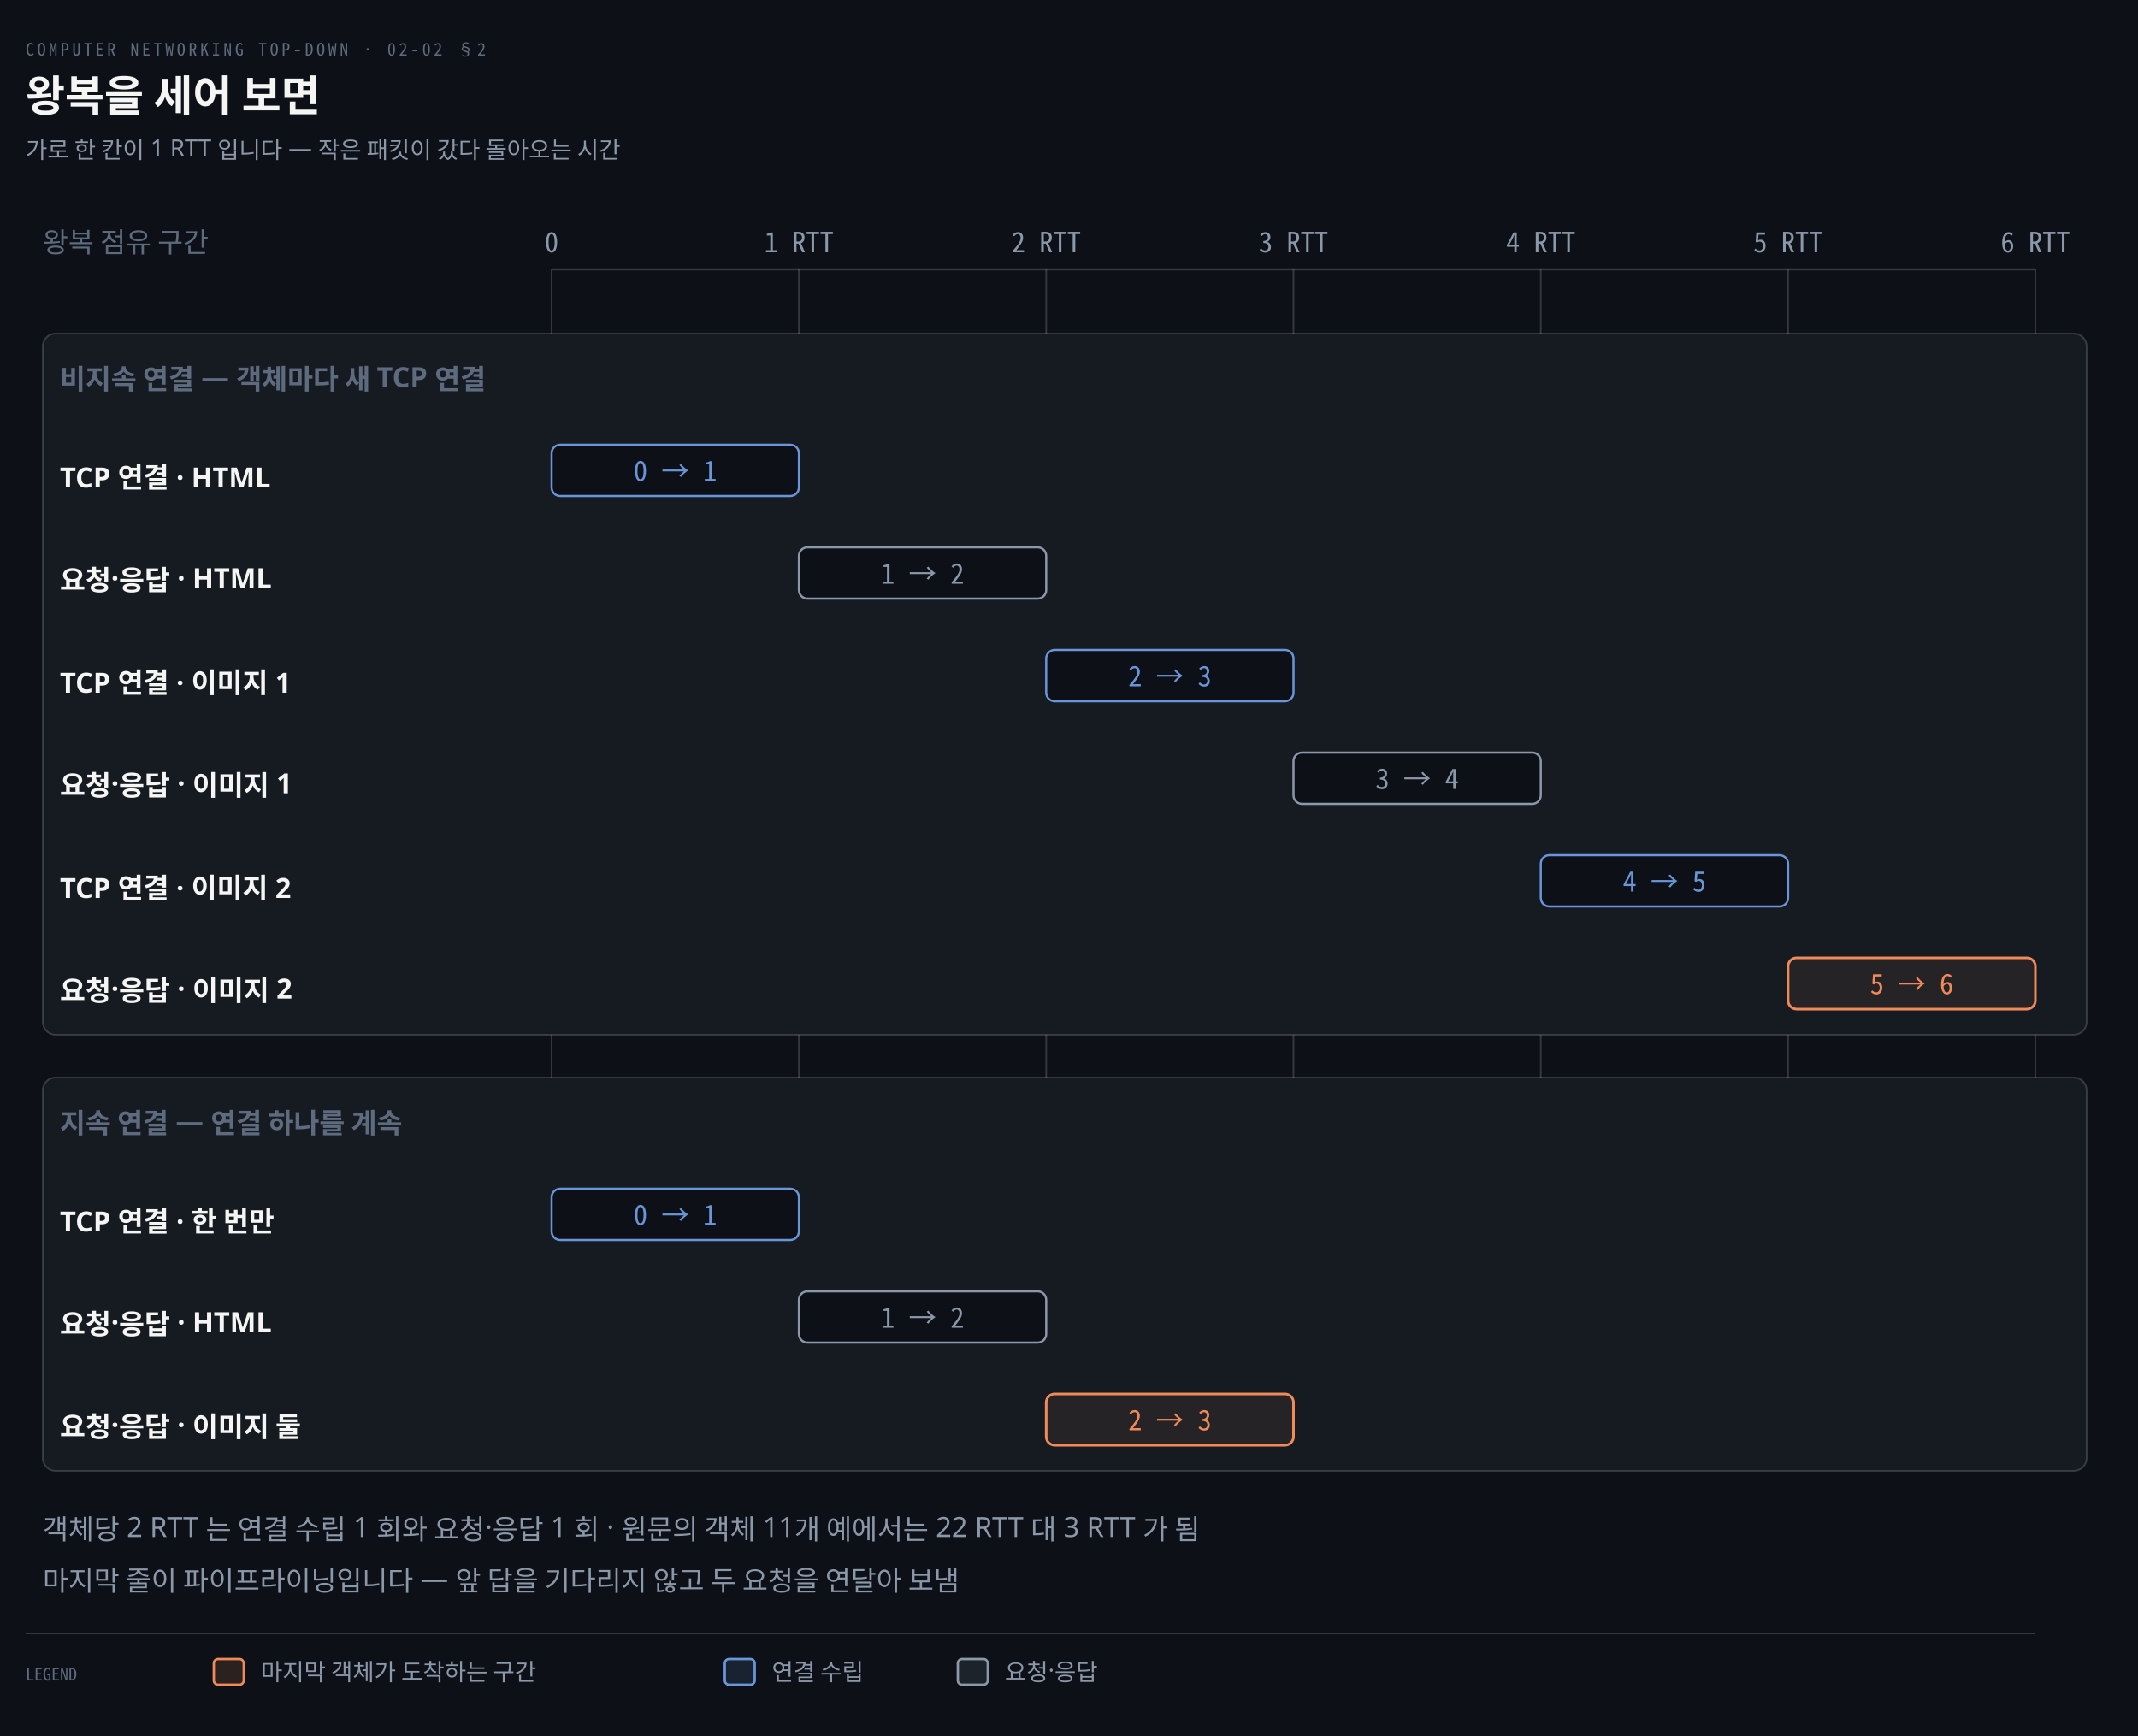
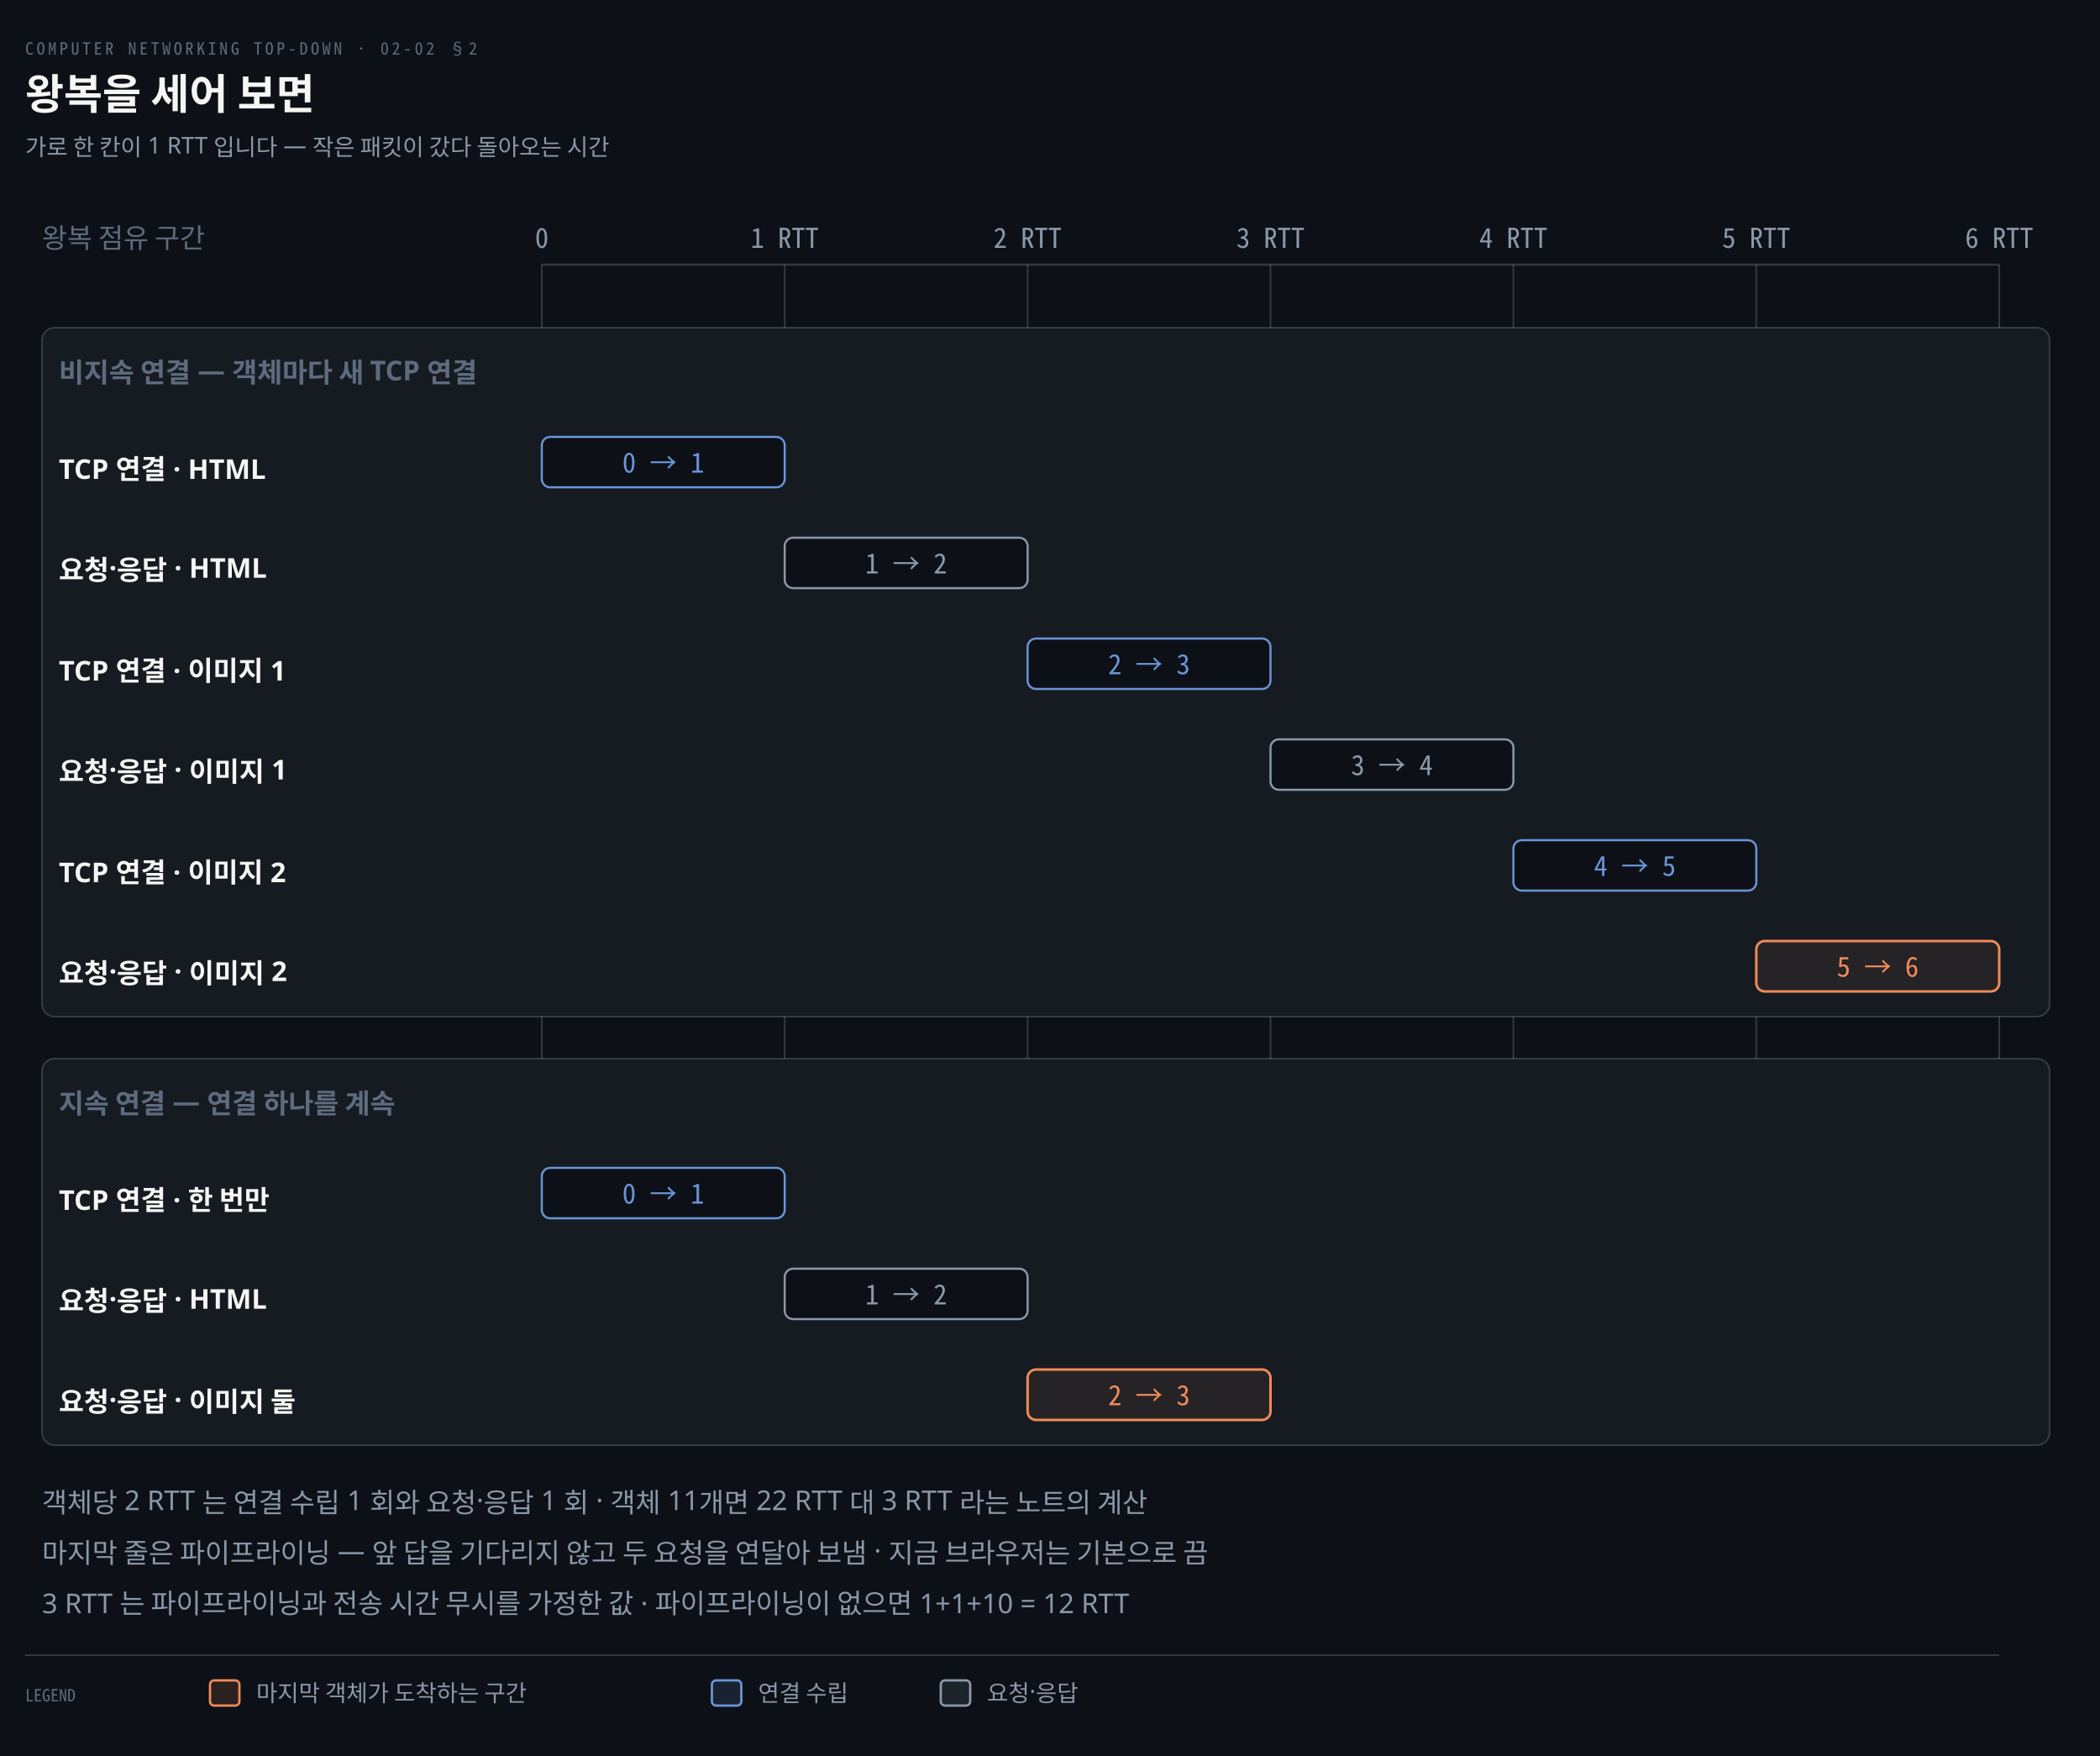
- <svg xmlns="http://www.w3.org/2000/svg" viewBox="0 0 1000 812" width="100%" role="img" aria-labelledby="dt dd">
+ <svg xmlns="http://www.w3.org/2000/svg" viewBox="0 0 1000 836" width="100%" role="img" aria-labelledby="dt dd">
  <defs>
    <marker id="ar" viewBox="0 0 8 8" refX="7" refY="4" markerWidth="6.5" markerHeight="6.5" orient="auto">
      <path d="M0 0 L8 4 L0 8 z" fill="#8B98A9" />
    </marker>
    <marker id="ok" viewBox="0 0 8 8" refX="7" refY="4" markerWidth="6.5" markerHeight="6.5" orient="auto">
      <path d="M0 0 L8 4 L0 8 z" fill="#3FB98C" />
    </marker>
    <marker id="warn" viewBox="0 0 8 8" refX="7" refY="4" markerWidth="6.5" markerHeight="6.5" orient="auto">
      <path d="M0 0 L8 4 L0 8 z" fill="#E3B341" />
    </marker>
    <marker id="bad" viewBox="0 0 8 8" refX="7" refY="4" markerWidth="6.5" markerHeight="6.5" orient="auto">
      <path d="M0 0 L8 4 L0 8 z" fill="#F0616D" />
    </marker>
    <marker id="info" viewBox="0 0 8 8" refX="7" refY="4" markerWidth="6.5" markerHeight="6.5" orient="auto">
      <path d="M0 0 L8 4 L0 8 z" fill="#6A95D8" />
    </marker>
    <marker id="acc" viewBox="0 0 8 8" refX="7" refY="4" markerWidth="6.5" markerHeight="6.5" orient="auto">
      <path d="M0 0 L8 4 L0 8 z" fill="#F08A59" />
    </marker>
    <marker id="soft" viewBox="0 0 8 8" refX="7" refY="4" markerWidth="6.5" markerHeight="6.5" orient="auto">
      <path d="M0 0 L8 4 L0 8 z" fill="#5E6B7E" />
    </marker>
  </defs>
-   <rect width="1000" height="812" fill="#0D1117" />
+   <rect width="1000" height="836" fill="#0D1117" />
  <text x="12" y="26" font-family="'Geist Mono','Noto Sans Mono CJK KR',monospace" font-size="8" letter-spacing="0.18em" fill="#5E6B7E">COMPUTER NETWORKING TOP-DOWN · 02-02 §2</text>
  <text x="12" y="52" font-family="'Geist','Apple SD Gothic Neo','Noto Sans KR','Malgun Gothic',sans-serif" font-size="20" font-weight="600" fill="#F5F5F3">왕복을 세어 보면</text>
  <text x="12" y="74" font-family="'Geist','Apple SD Gothic Neo','Noto Sans KR','Malgun Gothic',sans-serif" font-size="11" fill="#8B98A9">가로 한 칸이 1 RTT 입니다 — 작은 패킷이 갔다 돌아오는 시간</text>
  <line x1="258.0" y1="126" x2="258.0" y2="688" stroke="rgba(191,192,192,0.22)" stroke-width="0.8" />
  <text x="258.0" y="118" text-anchor="middle" font-family="'Geist Mono','Noto Sans Mono CJK KR',monospace" font-size="13" font-weight="400" fill="#8B98A9">0</text>
  <line x1="373.667" y1="126" x2="373.667" y2="688" stroke="rgba(191,192,192,0.22)" stroke-width="0.8" />
  <text x="373.667" y="118" text-anchor="middle" font-family="'Geist Mono','Noto Sans Mono CJK KR',monospace" font-size="13" font-weight="400" fill="#8B98A9">1 RTT</text>
  <line x1="489.333" y1="126" x2="489.333" y2="688" stroke="rgba(191,192,192,0.22)" stroke-width="0.8" />
  <text x="489.333" y="118" text-anchor="middle" font-family="'Geist Mono','Noto Sans Mono CJK KR',monospace" font-size="13" font-weight="400" fill="#8B98A9">2 RTT</text>
  <line x1="605.0" y1="126" x2="605.0" y2="688" stroke="rgba(191,192,192,0.22)" stroke-width="0.8" />
  <text x="605.0" y="118" text-anchor="middle" font-family="'Geist Mono','Noto Sans Mono CJK KR',monospace" font-size="13" font-weight="400" fill="#8B98A9">3 RTT</text>
  <line x1="720.667" y1="126" x2="720.667" y2="688" stroke="rgba(191,192,192,0.22)" stroke-width="0.8" />
  <text x="720.667" y="118" text-anchor="middle" font-family="'Geist Mono','Noto Sans Mono CJK KR',monospace" font-size="13" font-weight="400" fill="#8B98A9">4 RTT</text>
  <line x1="836.333" y1="126" x2="836.333" y2="688" stroke="rgba(191,192,192,0.22)" stroke-width="0.8" />
  <text x="836.333" y="118" text-anchor="middle" font-family="'Geist Mono','Noto Sans Mono CJK KR',monospace" font-size="13" font-weight="400" fill="#8B98A9">5 RTT</text>
  <line x1="952.0" y1="126" x2="952.0" y2="688" stroke="rgba(191,192,192,0.22)" stroke-width="0.8" />
  <text x="952.0" y="118" text-anchor="middle" font-family="'Geist Mono','Noto Sans Mono CJK KR',monospace" font-size="13" font-weight="400" fill="#8B98A9">6 RTT</text>
  <line x1="258" y1="126" x2="952" y2="126" stroke="rgba(191,192,192,0.22)" stroke-width="1.0" />
  <text x="20" y="118" text-anchor="start" font-family="'Geist','Apple SD Gothic Neo','Noto Sans KR','Malgun Gothic',sans-serif" font-size="13" font-weight="400" fill="#5E6B7E">왕복 점유 구간</text>
  <rect x="20" y="156" width="956" height="328" rx="6" fill="#161B22" stroke="rgba(191,192,192,0.22)" stroke-width="0.8" />
  <text x="28" y="182" text-anchor="start" font-family="'Geist','Apple SD Gothic Neo','Noto Sans KR','Malgun Gothic',sans-serif" font-size="13" font-weight="600" fill="#5E6B7E">비지속 연결 — 객체마다 새 TCP 연결</text>
  <rect x="20" y="504" width="956" height="184" rx="6" fill="#161B22" stroke="rgba(191,192,192,0.22)" stroke-width="0.8" />
  <text x="28" y="530" text-anchor="start" font-family="'Geist','Apple SD Gothic Neo','Noto Sans KR','Malgun Gothic',sans-serif" font-size="13" font-weight="600" fill="#5E6B7E">지속 연결 — 연결 하나를 계속</text>
  <text x="28" y="228" text-anchor="start" font-family="'Geist','Apple SD Gothic Neo','Noto Sans KR','Malgun Gothic',sans-serif" font-size="13" font-weight="600" fill="#F5F5F3">TCP 연결 · HTML</text>
  <rect x="258.0" y="208" width="115.667" height="24" rx="4" fill="#0D1117" stroke="#6A95D8" stroke-width="1.0" />
  <text x="315.833" y="225" text-anchor="middle" font-family="'Geist Mono','Noto Sans Mono CJK KR',monospace" font-size="13" font-weight="400" fill="#6A95D8">0 → 1</text>
  <text x="28" y="276" text-anchor="start" font-family="'Geist','Apple SD Gothic Neo','Noto Sans KR','Malgun Gothic',sans-serif" font-size="13" font-weight="600" fill="#F5F5F3">요청·응답 · HTML</text>
  <rect x="373.667" y="256" width="115.667" height="24" rx="4" fill="#0D1117" stroke="#8B98A9" stroke-width="1.0" />
  <text x="431.5" y="273" text-anchor="middle" font-family="'Geist Mono','Noto Sans Mono CJK KR',monospace" font-size="13" font-weight="400" fill="#8B98A9">1 → 2</text>
  <text x="28" y="324" text-anchor="start" font-family="'Geist','Apple SD Gothic Neo','Noto Sans KR','Malgun Gothic',sans-serif" font-size="13" font-weight="600" fill="#F5F5F3">TCP 연결 · 이미지 1</text>
  <rect x="489.333" y="304" width="115.667" height="24" rx="4" fill="#0D1117" stroke="#6A95D8" stroke-width="1.0" />
  <text x="547.167" y="321" text-anchor="middle" font-family="'Geist Mono','Noto Sans Mono CJK KR',monospace" font-size="13" font-weight="400" fill="#6A95D8">2 → 3</text>
  <text x="28" y="372" text-anchor="start" font-family="'Geist','Apple SD Gothic Neo','Noto Sans KR','Malgun Gothic',sans-serif" font-size="13" font-weight="600" fill="#F5F5F3">요청·응답 · 이미지 1</text>
  <rect x="605.0" y="352" width="115.667" height="24" rx="4" fill="#0D1117" stroke="#8B98A9" stroke-width="1.0" />
  <text x="662.833" y="369" text-anchor="middle" font-family="'Geist Mono','Noto Sans Mono CJK KR',monospace" font-size="13" font-weight="400" fill="#8B98A9">3 → 4</text>
  <text x="28" y="420" text-anchor="start" font-family="'Geist','Apple SD Gothic Neo','Noto Sans KR','Malgun Gothic',sans-serif" font-size="13" font-weight="600" fill="#F5F5F3">TCP 연결 · 이미지 2</text>
  <rect x="720.667" y="400" width="115.667" height="24" rx="4" fill="#0D1117" stroke="#6A95D8" stroke-width="1.0" />
  <text x="778.5" y="417" text-anchor="middle" font-family="'Geist Mono','Noto Sans Mono CJK KR',monospace" font-size="13" font-weight="400" fill="#6A95D8">4 → 5</text>
  <text x="28" y="468" text-anchor="start" font-family="'Geist','Apple SD Gothic Neo','Noto Sans KR','Malgun Gothic',sans-serif" font-size="13" font-weight="600" fill="#F5F5F3">요청·응답 · 이미지 2</text>
  <rect x="836.333" y="448" width="115.667" height="24" rx="4" fill="#F08A5914" stroke="#F08A59" stroke-width="1.2" />
  <text x="894.167" y="465" text-anchor="middle" font-family="'Geist Mono','Noto Sans Mono CJK KR',monospace" font-size="13" font-weight="400" fill="#F08A59">5 → 6</text>
  <text x="28" y="576" text-anchor="start" font-family="'Geist','Apple SD Gothic Neo','Noto Sans KR','Malgun Gothic',sans-serif" font-size="13" font-weight="600" fill="#F5F5F3">TCP 연결 · 한 번만</text>
  <rect x="258.0" y="556" width="115.667" height="24" rx="4" fill="#0D1117" stroke="#6A95D8" stroke-width="1.0" />
  <text x="315.833" y="573" text-anchor="middle" font-family="'Geist Mono','Noto Sans Mono CJK KR',monospace" font-size="13" font-weight="400" fill="#6A95D8">0 → 1</text>
  <text x="28" y="624" text-anchor="start" font-family="'Geist','Apple SD Gothic Neo','Noto Sans KR','Malgun Gothic',sans-serif" font-size="13" font-weight="600" fill="#F5F5F3">요청·응답 · HTML</text>
  <rect x="373.667" y="604" width="115.667" height="24" rx="4" fill="#0D1117" stroke="#8B98A9" stroke-width="1.0" />
  <text x="431.5" y="621" text-anchor="middle" font-family="'Geist Mono','Noto Sans Mono CJK KR',monospace" font-size="13" font-weight="400" fill="#8B98A9">1 → 2</text>
  <text x="28" y="672" text-anchor="start" font-family="'Geist','Apple SD Gothic Neo','Noto Sans KR','Malgun Gothic',sans-serif" font-size="13" font-weight="600" fill="#F5F5F3">요청·응답 · 이미지 둘</text>
  <rect x="489.333" y="652" width="115.667" height="24" rx="4" fill="#F08A5914" stroke="#F08A59" stroke-width="1.2" />
  <text x="547.167" y="669" text-anchor="middle" font-family="'Geist Mono','Noto Sans Mono CJK KR',monospace" font-size="13" font-weight="400" fill="#F08A59">2 → 3</text>
-   <text x="20" y="720" text-anchor="start" font-family="'Geist','Apple SD Gothic Neo','Noto Sans KR','Malgun Gothic',sans-serif" font-size="13" font-weight="400" fill="#8B98A9">객체당 2 RTT 는 연결 수립 1 회와 요청·응답 1 회 · 원문의 객체 11개 예에서는 22 RTT 대 3 RTT 가 됨</text>
-   <text x="20" y="744" text-anchor="start" font-family="'Geist','Apple SD Gothic Neo','Noto Sans KR','Malgun Gothic',sans-serif" font-size="13" font-weight="400" fill="#8B98A9">마지막 줄이 파이프라이닝입니다 — 앞 답을 기다리지 않고 두 요청을 연달아 보냄</text>
-   <line x1="12" y1="764" x2="952" y2="764" stroke="rgba(191,192,192,0.22)" stroke-width="0.8" />
-   <text x="12" y="786" text-anchor="start" font-family="'Geist Mono','Noto Sans Mono CJK KR',monospace" font-size="8" font-weight="400" fill="#5E6B7E">LEGEND</text>
-   <rect x="100" y="776" width="14" height="12" rx="2" fill="#F08A5922" stroke="#F08A59" stroke-width="1.1" />
-   <text x="122" y="786" text-anchor="start" font-family="'Geist','Apple SD Gothic Neo','Noto Sans KR','Malgun Gothic',sans-serif" font-size="11" font-weight="400" fill="#8B98A9">마지막 객체가 도착하는 구간</text>
-   <rect x="339" y="776" width="14" height="12" rx="2" fill="#6A95D822" stroke="#6A95D8" stroke-width="1.1" />
-   <text x="361" y="786" text-anchor="start" font-family="'Geist','Apple SD Gothic Neo','Noto Sans KR','Malgun Gothic',sans-serif" font-size="11" font-weight="400" fill="#8B98A9">연결 수립</text>
-   <rect x="448" y="776" width="14" height="12" rx="2" fill="#8B98A922" stroke="#8B98A9" stroke-width="1.1" />
-   <text x="470" y="786" text-anchor="start" font-family="'Geist','Apple SD Gothic Neo','Noto Sans KR','Malgun Gothic',sans-serif" font-size="11" font-weight="400" fill="#8B98A9">요청·응답</text>
+   <text x="20" y="720" text-anchor="start" font-family="'Geist','Apple SD Gothic Neo','Noto Sans KR','Malgun Gothic',sans-serif" font-size="13" font-weight="400" fill="#8B98A9">객체당 2 RTT 는 연결 수립 1 회와 요청·응답 1 회 · 객체 11개면 22 RTT 대 3 RTT 라는 노트의 계산</text>
+   <text x="20" y="744" text-anchor="start" font-family="'Geist','Apple SD Gothic Neo','Noto Sans KR','Malgun Gothic',sans-serif" font-size="13" font-weight="400" fill="#8B98A9">마지막 줄은 파이프라이닝 — 앞 답을 기다리지 않고 두 요청을 연달아 보냄 · 지금 브라우저는 기본으로 끔</text>
+   <text x="20" y="768" text-anchor="start" font-family="'Geist','Apple SD Gothic Neo','Noto Sans KR','Malgun Gothic',sans-serif" font-size="13" font-weight="400" fill="#8B98A9">3 RTT 는 파이프라이닝과 전송 시간 무시를 가정한 값 · 파이프라이닝이 없으면 1+1+10 = 12 RTT</text>
+   <line x1="12" y1="788" x2="952" y2="788" stroke="rgba(191,192,192,0.22)" stroke-width="0.8" />
+   <text x="12" y="810" text-anchor="start" font-family="'Geist Mono','Noto Sans Mono CJK KR',monospace" font-size="8" font-weight="400" fill="#5E6B7E">LEGEND</text>
+   <rect x="100" y="800" width="14" height="12" rx="2" fill="#F08A5922" stroke="#F08A59" stroke-width="1.1" />
+   <text x="122" y="810" text-anchor="start" font-family="'Geist','Apple SD Gothic Neo','Noto Sans KR','Malgun Gothic',sans-serif" font-size="11" font-weight="400" fill="#8B98A9">마지막 객체가 도착하는 구간</text>
+   <rect x="339" y="800" width="14" height="12" rx="2" fill="#6A95D822" stroke="#6A95D8" stroke-width="1.1" />
+   <text x="361" y="810" text-anchor="start" font-family="'Geist','Apple SD Gothic Neo','Noto Sans KR','Malgun Gothic',sans-serif" font-size="11" font-weight="400" fill="#8B98A9">연결 수립</text>
+   <rect x="448" y="800" width="14" height="12" rx="2" fill="#8B98A922" stroke="#8B98A9" stroke-width="1.1" />
+   <text x="470" y="810" text-anchor="start" font-family="'Geist','Apple SD Gothic Neo','Noto Sans KR','Malgun Gothic',sans-serif" font-size="11" font-weight="400" fill="#8B98A9">요청·응답</text>
</svg>
